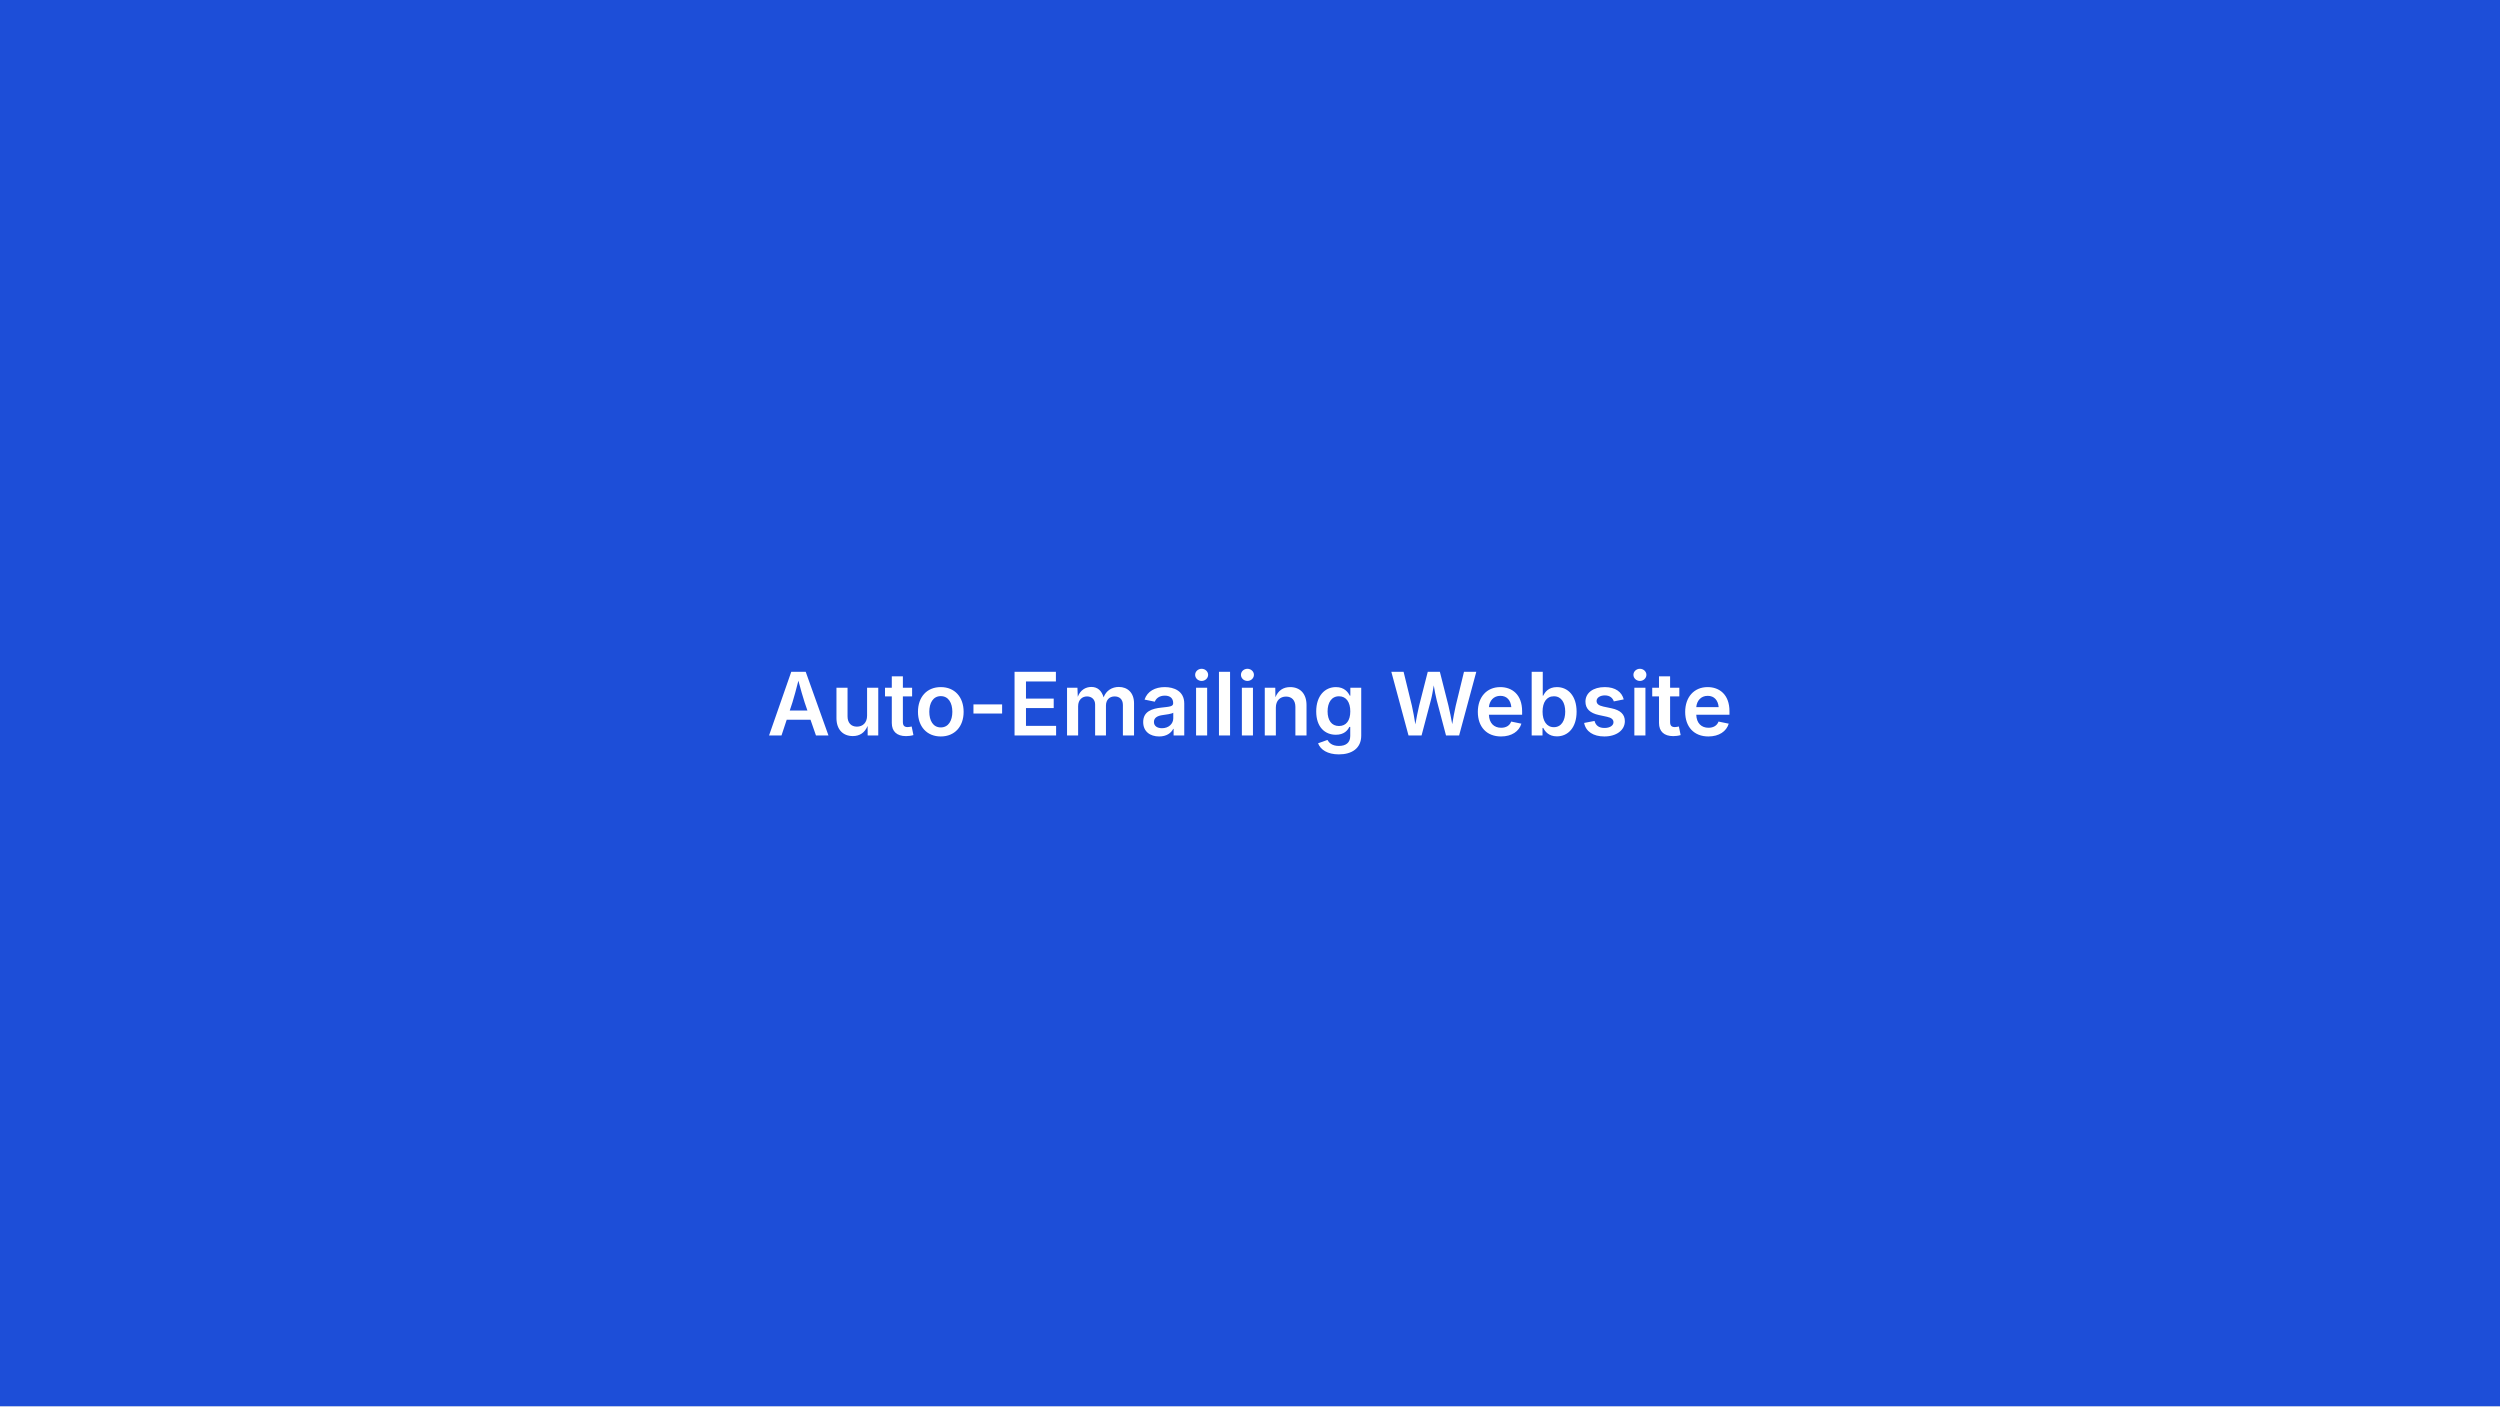
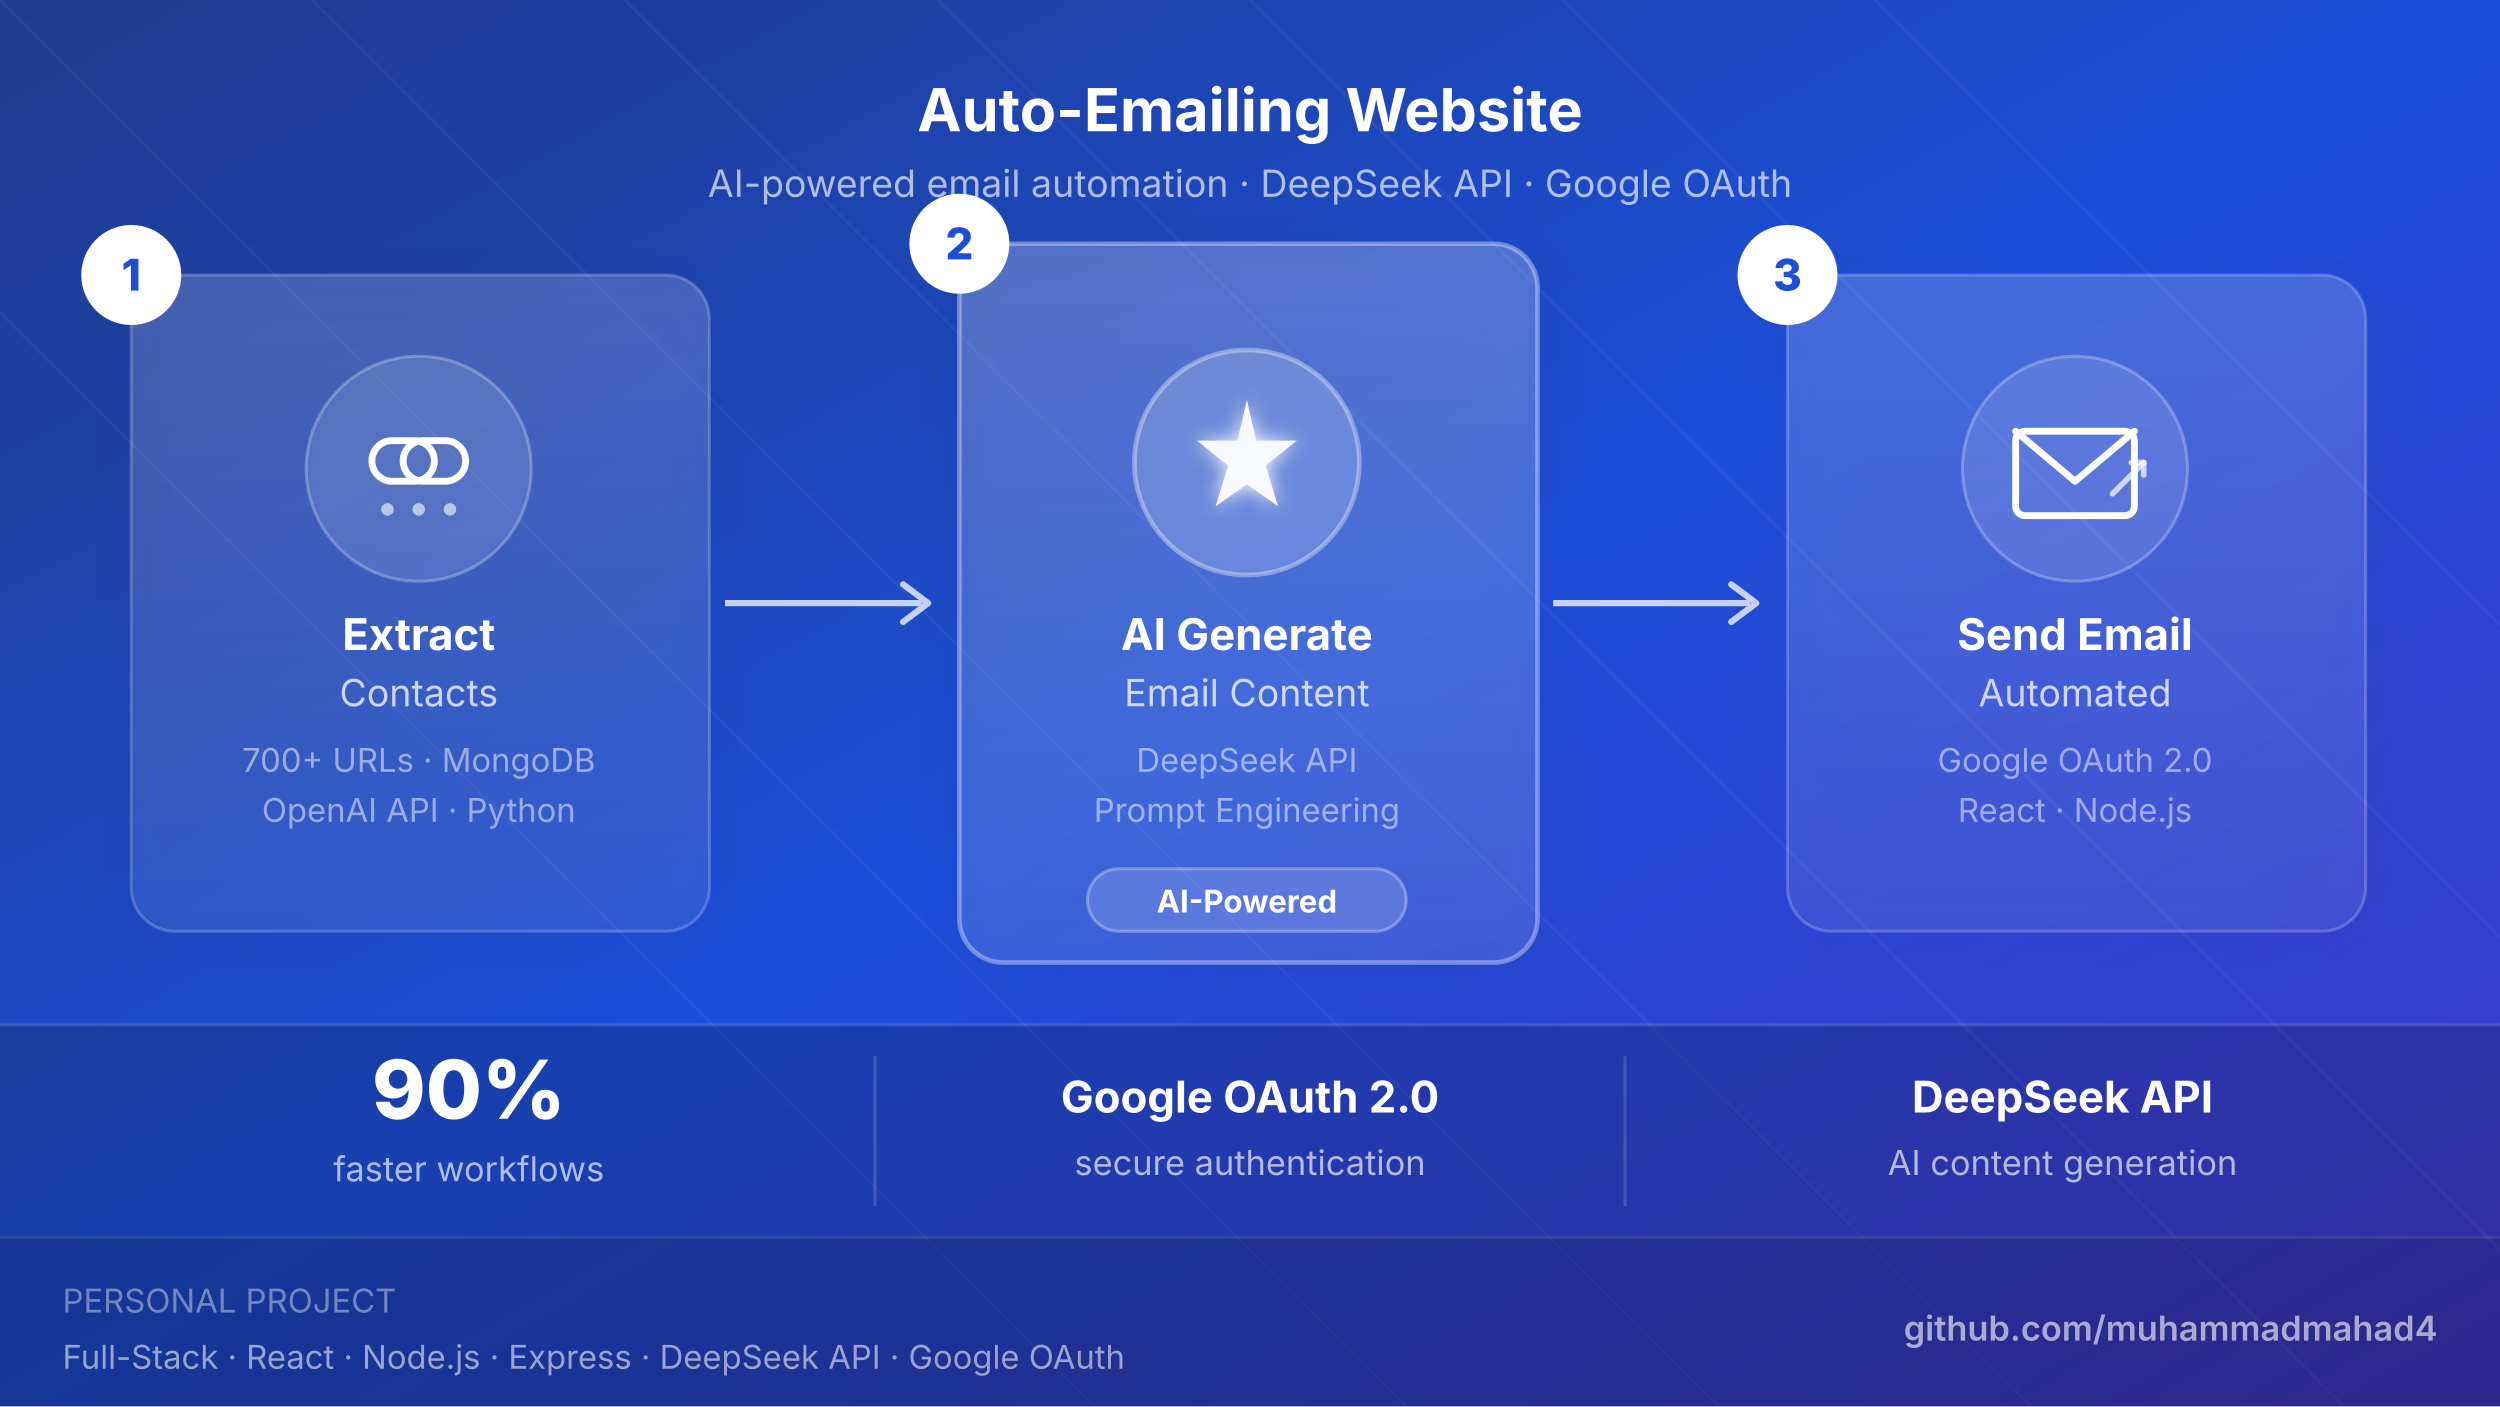
<svg xmlns="http://www.w3.org/2000/svg" width="800" height="450" viewBox="0 0 800 450">
-   <rect width="800" height="450" fill="#1d4ed8" />
-   <text x="400" y="225" text-anchor="middle" dominant-baseline="middle" fill="white" font-family="Inter,sans-serif" font-size="28" font-weight="600">Auto-Emailing Website</text>
+   <defs>
+     <linearGradient id="bg" x1="0" y1="0" x2="1" y2="1" gradientUnits="objectBoundingBox">
+       <stop offset="0%" stop-color="#1e3a8a" />
+       <stop offset="50%" stop-color="#1d4ed8" />
+       <stop offset="100%" stop-color="#4338ca" />
+     </linearGradient>
+     <linearGradient id="card1" x1="0" y1="0" x2="0" y2="1" gradientUnits="objectBoundingBox">
+       <stop offset="0%" stop-color="rgba(255,255,255,0.16)" />
+       <stop offset="100%" stop-color="rgba(255,255,255,0.07)" />
+     </linearGradient>
+     <linearGradient id="card2" x1="0" y1="0" x2="0" y2="1" gradientUnits="objectBoundingBox">
+       <stop offset="0%" stop-color="rgba(255,255,255,0.22)" />
+       <stop offset="100%" stop-color="rgba(255,255,255,0.10)" />
+     </linearGradient>
+     <filter id="cardShadow">
+       <feDropShadow dx="0" dy="4" stdDeviation="10" flood-color="rgba(0,0,0,0.3)" />
+     </filter>
+     <filter id="iconGlow" x="-30%" y="-30%" width="160%" height="160%">
+       <feGaussianBlur in="SourceGraphic" stdDeviation="3" result="blur" />
+       <feMerge>
+         <feMergeNode in="blur" />
+         <feMergeNode in="SourceGraphic" />
+       </feMerge>
+     </filter>
+   </defs>
+   <rect width="800" height="450" fill="url(#bg)" />
+   <g stroke="rgba(255,255,255,0.04)" stroke-width="1">
+     <line x1="-100" y1="0" x2="350" y2="450" />
+     <line x1="0" y1="0" x2="450" y2="450" />
+     <line x1="100" y1="0" x2="550" y2="450" />
+     <line x1="200" y1="0" x2="650" y2="450" />
+     <line x1="300" y1="0" x2="750" y2="450" />
+     <line x1="400" y1="0" x2="850" y2="450" />
+     <line x1="500" y1="0" x2="950" y2="450" />
+     <line x1="600" y1="0" x2="1050" y2="450" />
+   </g>
+   <text x="400" y="42" text-anchor="middle" fill="white" font-family="Inter,sans-serif" font-size="19" font-weight="700">Auto-Emailing Website</text>
+   <text x="400" y="63" text-anchor="middle" fill="rgba(255,255,255,0.65)" font-family="Inter,sans-serif" font-size="12">AI-powered email automation · DeepSeek API · Google OAuth</text>
+   <rect x="42" y="88" width="185" height="210" rx="14" fill="url(#card1)" stroke="rgba(255,255,255,0.2)" stroke-width="1" filter="url(#cardShadow)" />
+   <circle cx="42" cy="88" r="16" fill="white" />
+   <text x="42" y="93" text-anchor="middle" fill="#1d4ed8" font-family="Inter,sans-serif" font-size="14" font-weight="800">1</text>
+   <circle cx="134" cy="150" r="36" fill="rgba(255,255,255,0.12)" stroke="rgba(255,255,255,0.25)" stroke-width="1" />
+   <rect x="119" y="141" width="20" height="13" rx="6.5" fill="none" stroke="white" stroke-width="2.2" />
+   <rect x="129" y="141" width="20" height="13" rx="6.5" fill="none" stroke="white" stroke-width="2.2" />
+   <circle cx="124" cy="163" r="2" fill="rgba(255,255,255,0.6)" />
+   <circle cx="134" cy="163" r="2" fill="rgba(255,255,255,0.6)" />
+   <circle cx="144" cy="163" r="2" fill="rgba(255,255,255,0.6)" />
+   <text x="134" y="208" text-anchor="middle" fill="white" font-family="Inter,sans-serif" font-size="14" font-weight="700">Extract</text>
+   <text x="134" y="226" text-anchor="middle" fill="rgba(255,255,255,0.75)" font-family="Inter,sans-serif" font-size="12">Contacts</text>
+   <text x="134" y="247" text-anchor="middle" fill="rgba(255,255,255,0.5)" font-family="Inter,sans-serif" font-size="10.5">700+ URLs · MongoDB</text>
+   <text x="134" y="263" text-anchor="middle" fill="rgba(255,255,255,0.5)" font-family="Inter,sans-serif" font-size="10.5">OpenAI API · Python</text>
+   <g opacity="0.75">
+     <line x1="232" y1="193" x2="295" y2="193" stroke="white" stroke-width="2" />
+     <polyline points="289,187 297,193 289,199" fill="none" stroke="white" stroke-width="2" stroke-linecap="round" stroke-linejoin="round" />
+   </g>
+   <rect x="307" y="78" width="185" height="230" rx="14" fill="url(#card2)" stroke="rgba(255,255,255,0.35)" stroke-width="1.5" filter="url(#cardShadow)" />
+   <circle cx="307" cy="78" r="16" fill="white" />
+   <text x="307" y="83" text-anchor="middle" fill="#1d4ed8" font-family="Inter,sans-serif" font-size="14" font-weight="800">2</text>
+   <circle cx="399" cy="148" r="36" fill="rgba(255,255,255,0.18)" stroke="rgba(255,255,255,0.35)" stroke-width="1.5" />
+   <polygon points="399,128 402,141 415,141 405,149 409,162 399,155 389,162 393,149 383,141 396,141" fill="white" opacity="0.95" filter="url(#iconGlow)" />
+   <text x="399" y="208" text-anchor="middle" fill="white" font-family="Inter,sans-serif" font-size="14" font-weight="700">AI Generate</text>
+   <text x="399" y="226" text-anchor="middle" fill="rgba(255,255,255,0.75)" font-family="Inter,sans-serif" font-size="12">Email Content</text>
+   <text x="399" y="247" text-anchor="middle" fill="rgba(255,255,255,0.5)" font-family="Inter,sans-serif" font-size="10.5">DeepSeek API</text>
+   <text x="399" y="263" text-anchor="middle" fill="rgba(255,255,255,0.5)" font-family="Inter,sans-serif" font-size="10.5">Prompt Engineering</text>
+   <rect x="348" y="278" width="102" height="20" rx="10" fill="rgba(255,255,255,0.15)" stroke="rgba(255,255,255,0.3)" stroke-width="1" />
+   <text x="399" y="292" text-anchor="middle" fill="white" font-family="Inter,sans-serif" font-size="10" font-weight="700">AI-Powered</text>
+   <g opacity="0.75">
+     <line x1="497" y1="193" x2="560" y2="193" stroke="white" stroke-width="2" />
+     <polyline points="554,187 562,193 554,199" fill="none" stroke="white" stroke-width="2" stroke-linecap="round" stroke-linejoin="round" />
+   </g>
+   <rect x="572" y="88" width="185" height="210" rx="14" fill="url(#card1)" stroke="rgba(255,255,255,0.2)" stroke-width="1" filter="url(#cardShadow)" />
+   <circle cx="572" cy="88" r="16" fill="white" />
+   <text x="572" y="93" text-anchor="middle" fill="#1d4ed8" font-family="Inter,sans-serif" font-size="14" font-weight="800">3</text>
+   <circle cx="664" cy="150" r="36" fill="rgba(255,255,255,0.12)" stroke="rgba(255,255,255,0.25)" stroke-width="1" />
+   <rect x="645" y="138" width="38" height="27" rx="3" fill="none" stroke="white" stroke-width="2.2" />
+   <polyline points="645,138 664,154 683,138" fill="none" stroke="white" stroke-width="2.2" stroke-linecap="round" stroke-linejoin="round" />
+   <line x1="676" y1="158" x2="686" y2="148" stroke="rgba(255,255,255,0.7)" stroke-width="1.8" stroke-linecap="round" />
+   <polyline points="682,148 686,148 686,152" fill="none" stroke="rgba(255,255,255,0.7)" stroke-width="1.8" stroke-linecap="round" stroke-linejoin="round" />
+   <text x="664" y="208" text-anchor="middle" fill="white" font-family="Inter,sans-serif" font-size="14" font-weight="700">Send Email</text>
+   <text x="664" y="226" text-anchor="middle" fill="rgba(255,255,255,0.75)" font-family="Inter,sans-serif" font-size="12">Automated</text>
+   <text x="664" y="247" text-anchor="middle" fill="rgba(255,255,255,0.5)" font-family="Inter,sans-serif" font-size="10.5">Google OAuth 2.0</text>
+   <text x="664" y="263" text-anchor="middle" fill="rgba(255,255,255,0.5)" font-family="Inter,sans-serif" font-size="10.5">React · Node.js</text>
+   <rect x="0" y="328" width="800" height="68" fill="rgba(0,0,0,0.18)" />
+   <line x1="0" y1="328" x2="800" y2="328" stroke="rgba(255,255,255,0.12)" stroke-width="1" />
+   <text x="150" y="358" text-anchor="middle" fill="white" font-family="Inter,sans-serif" font-size="26" font-weight="800">90%</text>
+   <text x="150" y="378" text-anchor="middle" fill="rgba(255,255,255,0.65)" font-family="Inter,sans-serif" font-size="11">faster workflows</text>
+   <line x1="280" y1="338" x2="280" y2="386" stroke="rgba(255,255,255,0.15)" stroke-width="1" />
+   <text x="400" y="356" text-anchor="middle" fill="white" font-family="Inter,sans-serif" font-size="14" font-weight="700">Google OAuth 2.0</text>
+   <text x="400" y="376" text-anchor="middle" fill="rgba(255,255,255,0.65)" font-family="Inter,sans-serif" font-size="11">secure authentication</text>
+   <line x1="520" y1="338" x2="520" y2="386" stroke="rgba(255,255,255,0.15)" stroke-width="1" />
+   <text x="660" y="356" text-anchor="middle" fill="white" font-family="Inter,sans-serif" font-size="14" font-weight="700">DeepSeek API</text>
+   <text x="660" y="376" text-anchor="middle" fill="rgba(255,255,255,0.65)" font-family="Inter,sans-serif" font-size="11">AI content generation</text>
+   <rect x="0" y="396" width="800" height="54" fill="rgba(0,0,0,0.3)" />
+   <line x1="0" y1="396" x2="800" y2="396" stroke="rgba(255,255,255,0.08)" stroke-width="1" />
+   <text x="20" y="420" fill="rgba(255,255,255,0.4)" font-family="Inter,sans-serif" font-size="10.5">PERSONAL PROJECT</text>
+   <text x="20" y="438" fill="rgba(255,255,255,0.55)" font-family="Inter,sans-serif" font-size="10.5">Full-Stack · React · Node.js · Express · DeepSeek API · Google OAuth</text>
+   <text x="780" y="429" text-anchor="end" fill="rgba(255,255,255,0.6)" font-family="Inter,sans-serif" font-size="11" font-weight="600">github.com/muhammadmahad4</text>
</svg>
